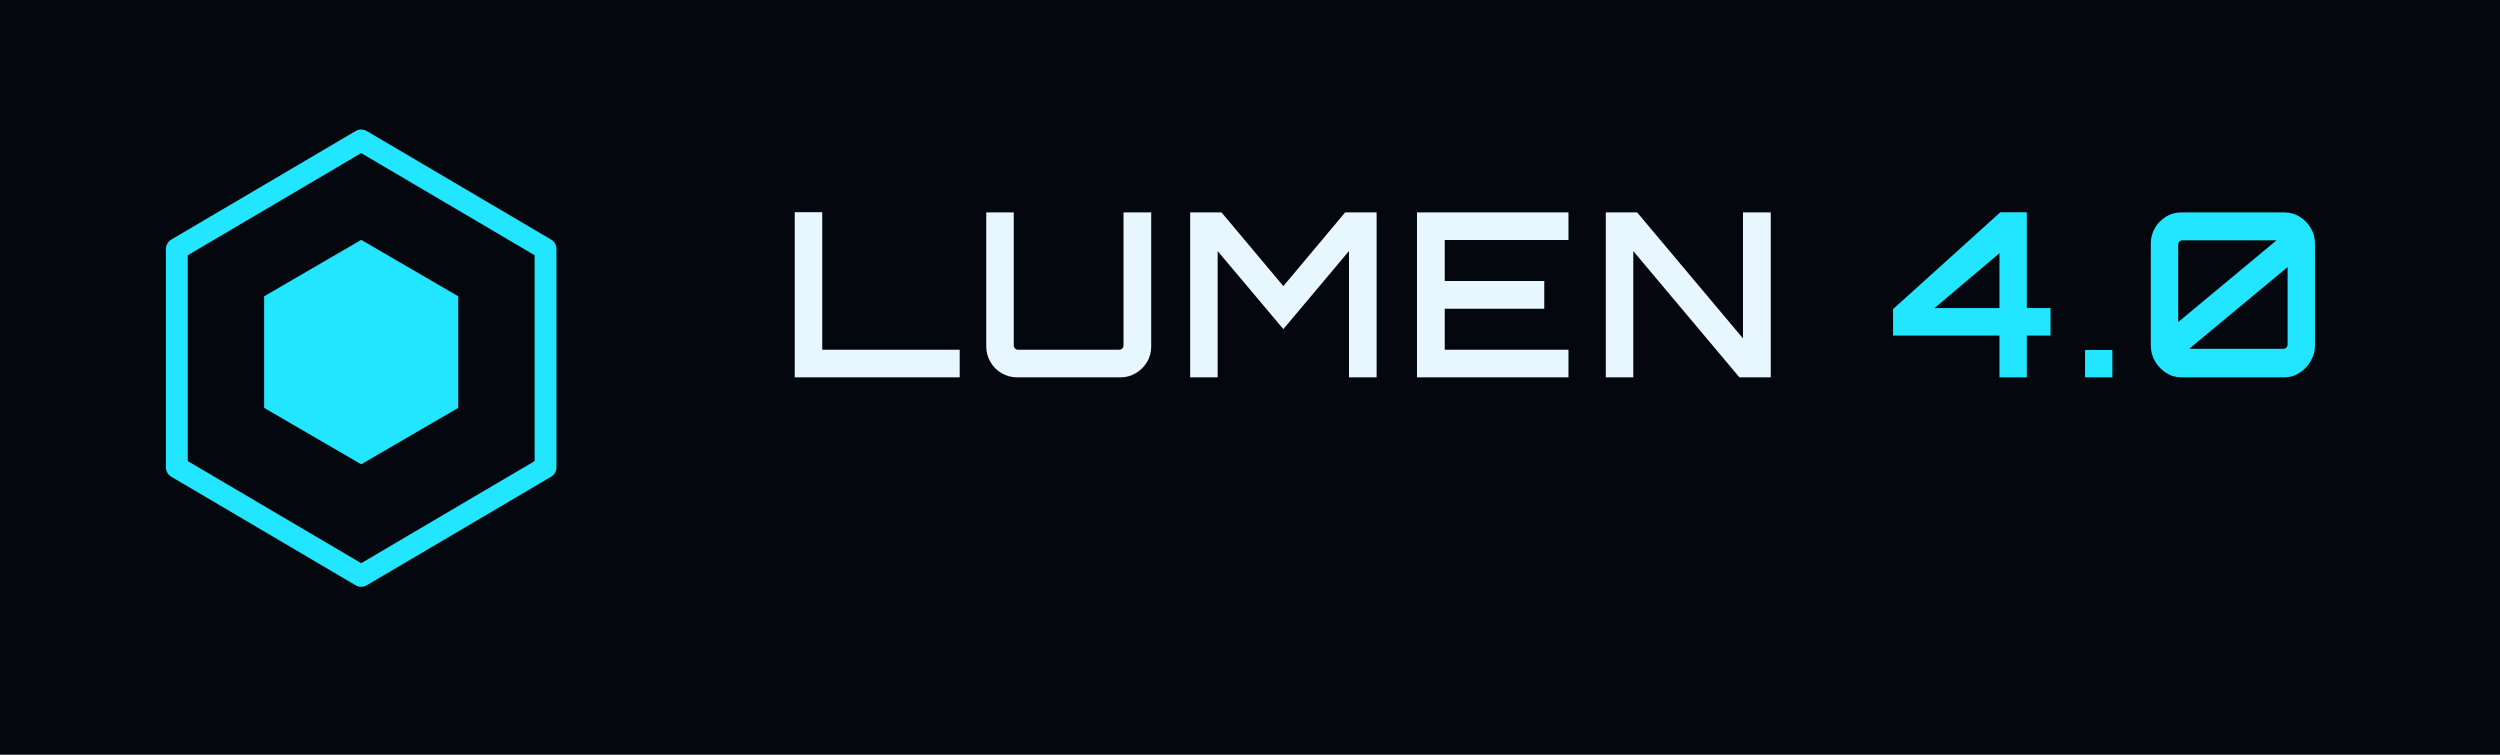
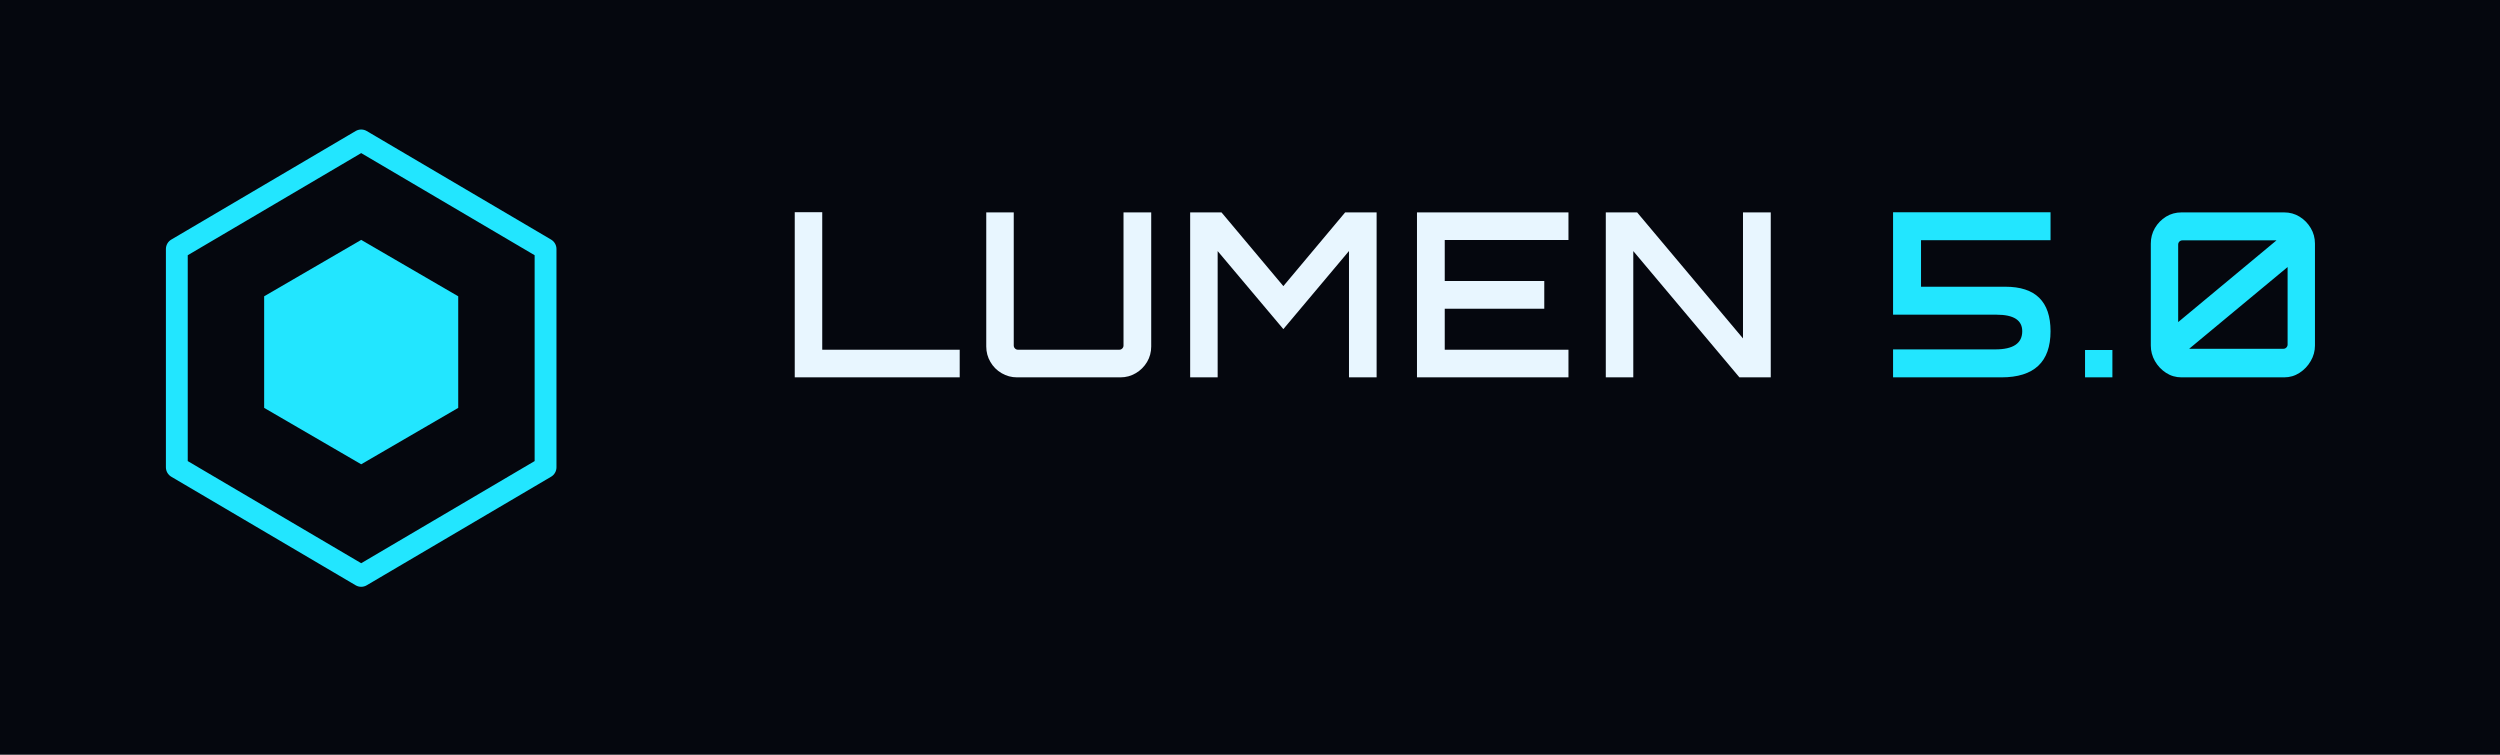
<svg xmlns="http://www.w3.org/2000/svg" viewBox="0 0 371 112" width="371" height="112" role="img" aria-label="Lumen 5.0">
  <rect width="371" height="112" fill="#05070e" />
  <g transform="translate(14 14)">
    <polygon points="42,5.6 72.4,23.5 72.4,59.5 42,77.4 11.6,59.5 11.6,23.5" transform="scale(0.9 0.9) translate(2 2)" fill="none" stroke="#22e6ff" stroke-width="3.6" stroke-linejoin="round" />
    <polygon points="42,22 58,31.3 58,49.7 42,59 26,49.7 26,31.3" transform="scale(0.9 0.9) translate(2 2)" fill="#22e6ff" />
  </g>
  <path d="M117.94 56V31.49H122.02V51.9H142.42V56Z M150.94 56Q149.69 56 148.64 55.38Q147.59 54.77 146.98 53.72Q146.36 52.67 146.36 51.42V31.52H150.44V51.27Q150.44 51.53 150.63 51.72Q150.81 51.9 151.07 51.9H166.1Q166.36 51.9 166.54 51.72Q166.73 51.53 166.73 51.27V31.52H170.84V51.42Q170.84 52.67 170.22 53.72Q169.59 54.77 168.55 55.38Q167.51 56 166.26 56H150.94Z M176.62 56V31.52H181.27L190.45 42.46L199.62 31.52H204.29V56H200.19V37.25L190.45 48.84L180.7 37.26V56Z M210.28 56V31.52H232.76V35.62H214.4V41.7H229.17V45.82H214.4V51.9H232.76V56Z M238.3 56V31.52H242.95L258.66 50.22V31.52H262.78V56H258.13L242.38 37.26V56Z" fill="#e8f6ff" />
-   <path d="M296.72 56V49.8H280.93V45.87L296.85 31.5H300.78V45.72H304.3V49.8H300.78V56ZM287.08 45.72H296.72V37.57Z M309.42 56V51.94H313.48V56Z M323.74 56Q322.47 56 321.44 55.33Q320.41 54.66 319.79 53.58Q319.18 52.51 319.18 51.28V36.15Q319.18 34.89 319.79 33.84Q320.41 32.79 321.44 32.15Q322.47 31.52 323.74 31.52H338.97Q340.22 31.52 341.25 32.15Q342.29 32.79 342.91 33.84Q343.54 34.89 343.54 36.15V51.28Q343.54 52.51 342.91 53.58Q342.29 54.66 341.25 55.33Q340.22 56 338.97 56H323.74ZM324.87 51.76H338.85Q339.11 51.76 339.29 51.58Q339.48 51.39 339.48 51.13V39.63ZM323.24 47.8 337.83 35.67H323.86Q323.61 35.67 323.42 35.85Q323.24 36.04 323.24 36.3Z" fill="#22e6ff" />
+   <path d="M280.93 31.5H304.3V35.65H285.08V42.55H297.6Q304.3 42.55 304.3 49.15Q304.3 56 297 56H280.93V51.85H296.1Q300.1 51.85 300.1 49.15Q300.1 46.7 296.3 46.7H280.93Z M309.42 56V51.94H313.48V56Z M323.74 56Q322.47 56 321.44 55.33Q320.41 54.66 319.79 53.58Q319.18 52.51 319.18 51.28V36.15Q319.18 34.89 319.79 33.84Q320.41 32.79 321.44 32.15Q322.47 31.52 323.74 31.52H338.97Q340.22 31.52 341.25 32.15Q342.29 32.79 342.91 33.84Q343.54 34.89 343.54 36.15V51.28Q343.54 52.51 342.91 53.58Q342.29 54.66 341.25 55.33Q340.22 56 338.97 56H323.74ZM324.87 51.76H338.85Q339.11 51.76 339.29 51.58Q339.48 51.39 339.48 51.13V39.63ZM323.24 47.8 337.83 35.67H323.86Q323.61 35.67 323.42 35.85Q323.24 36.04 323.24 36.3Z" fill="#22e6ff" />
</svg>
